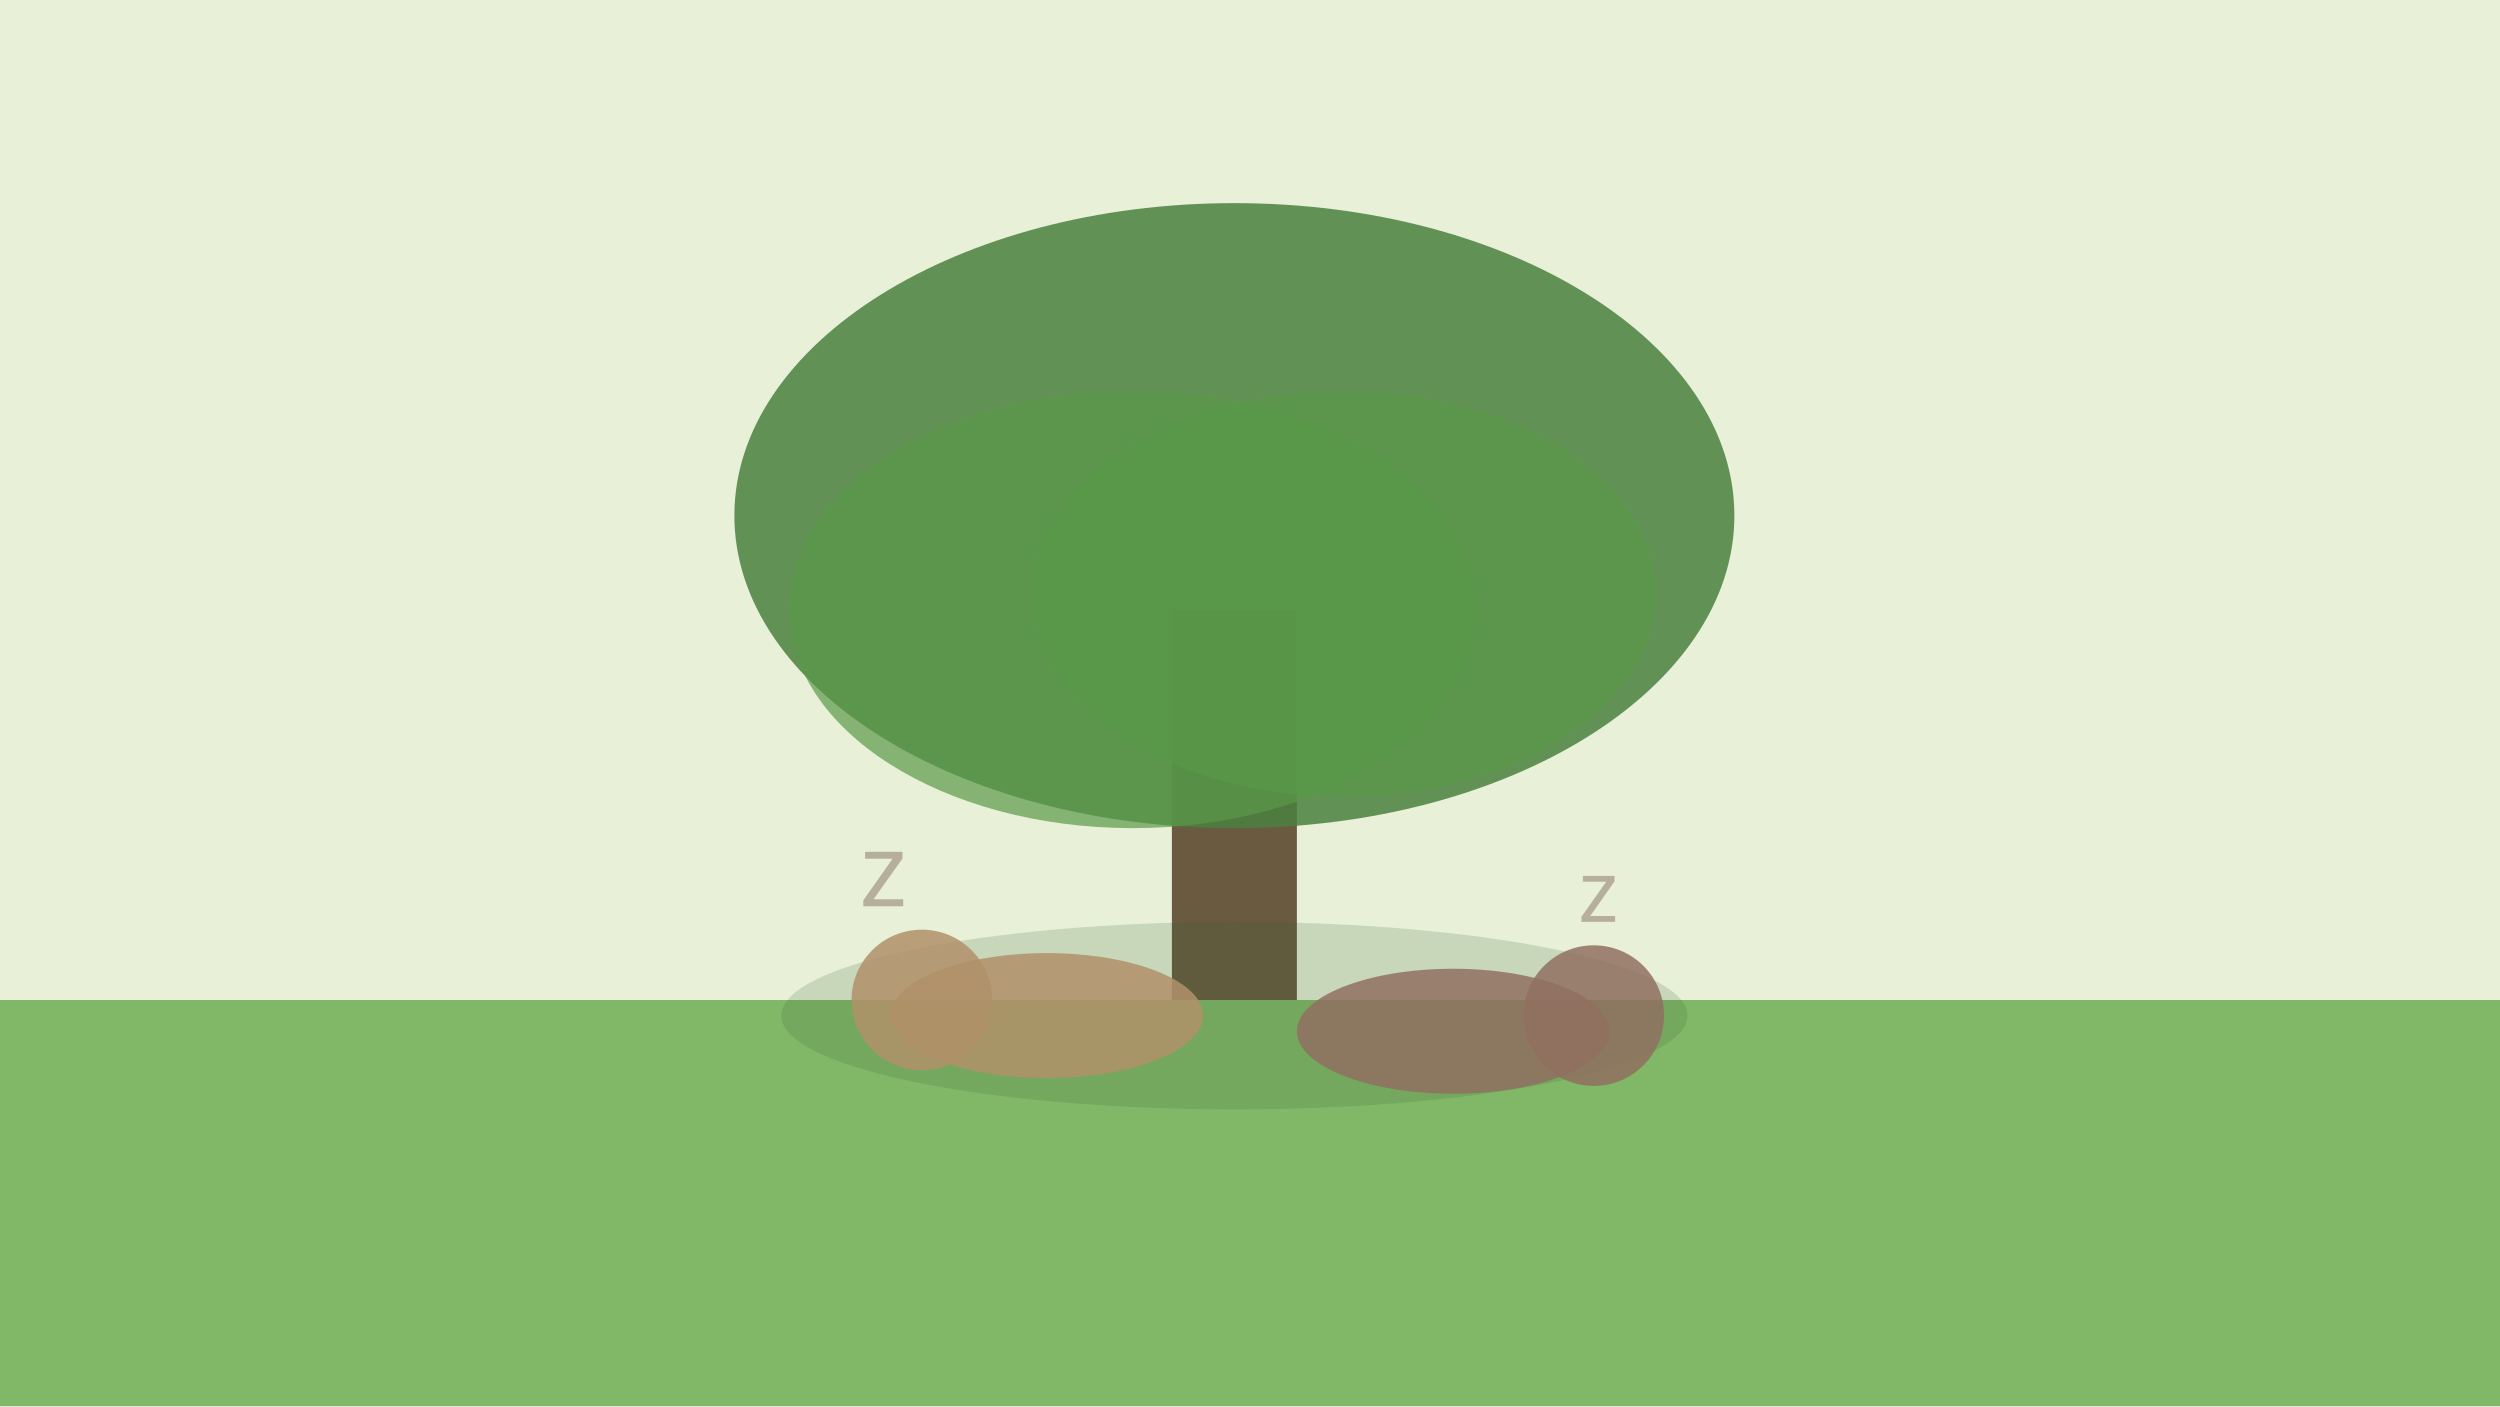
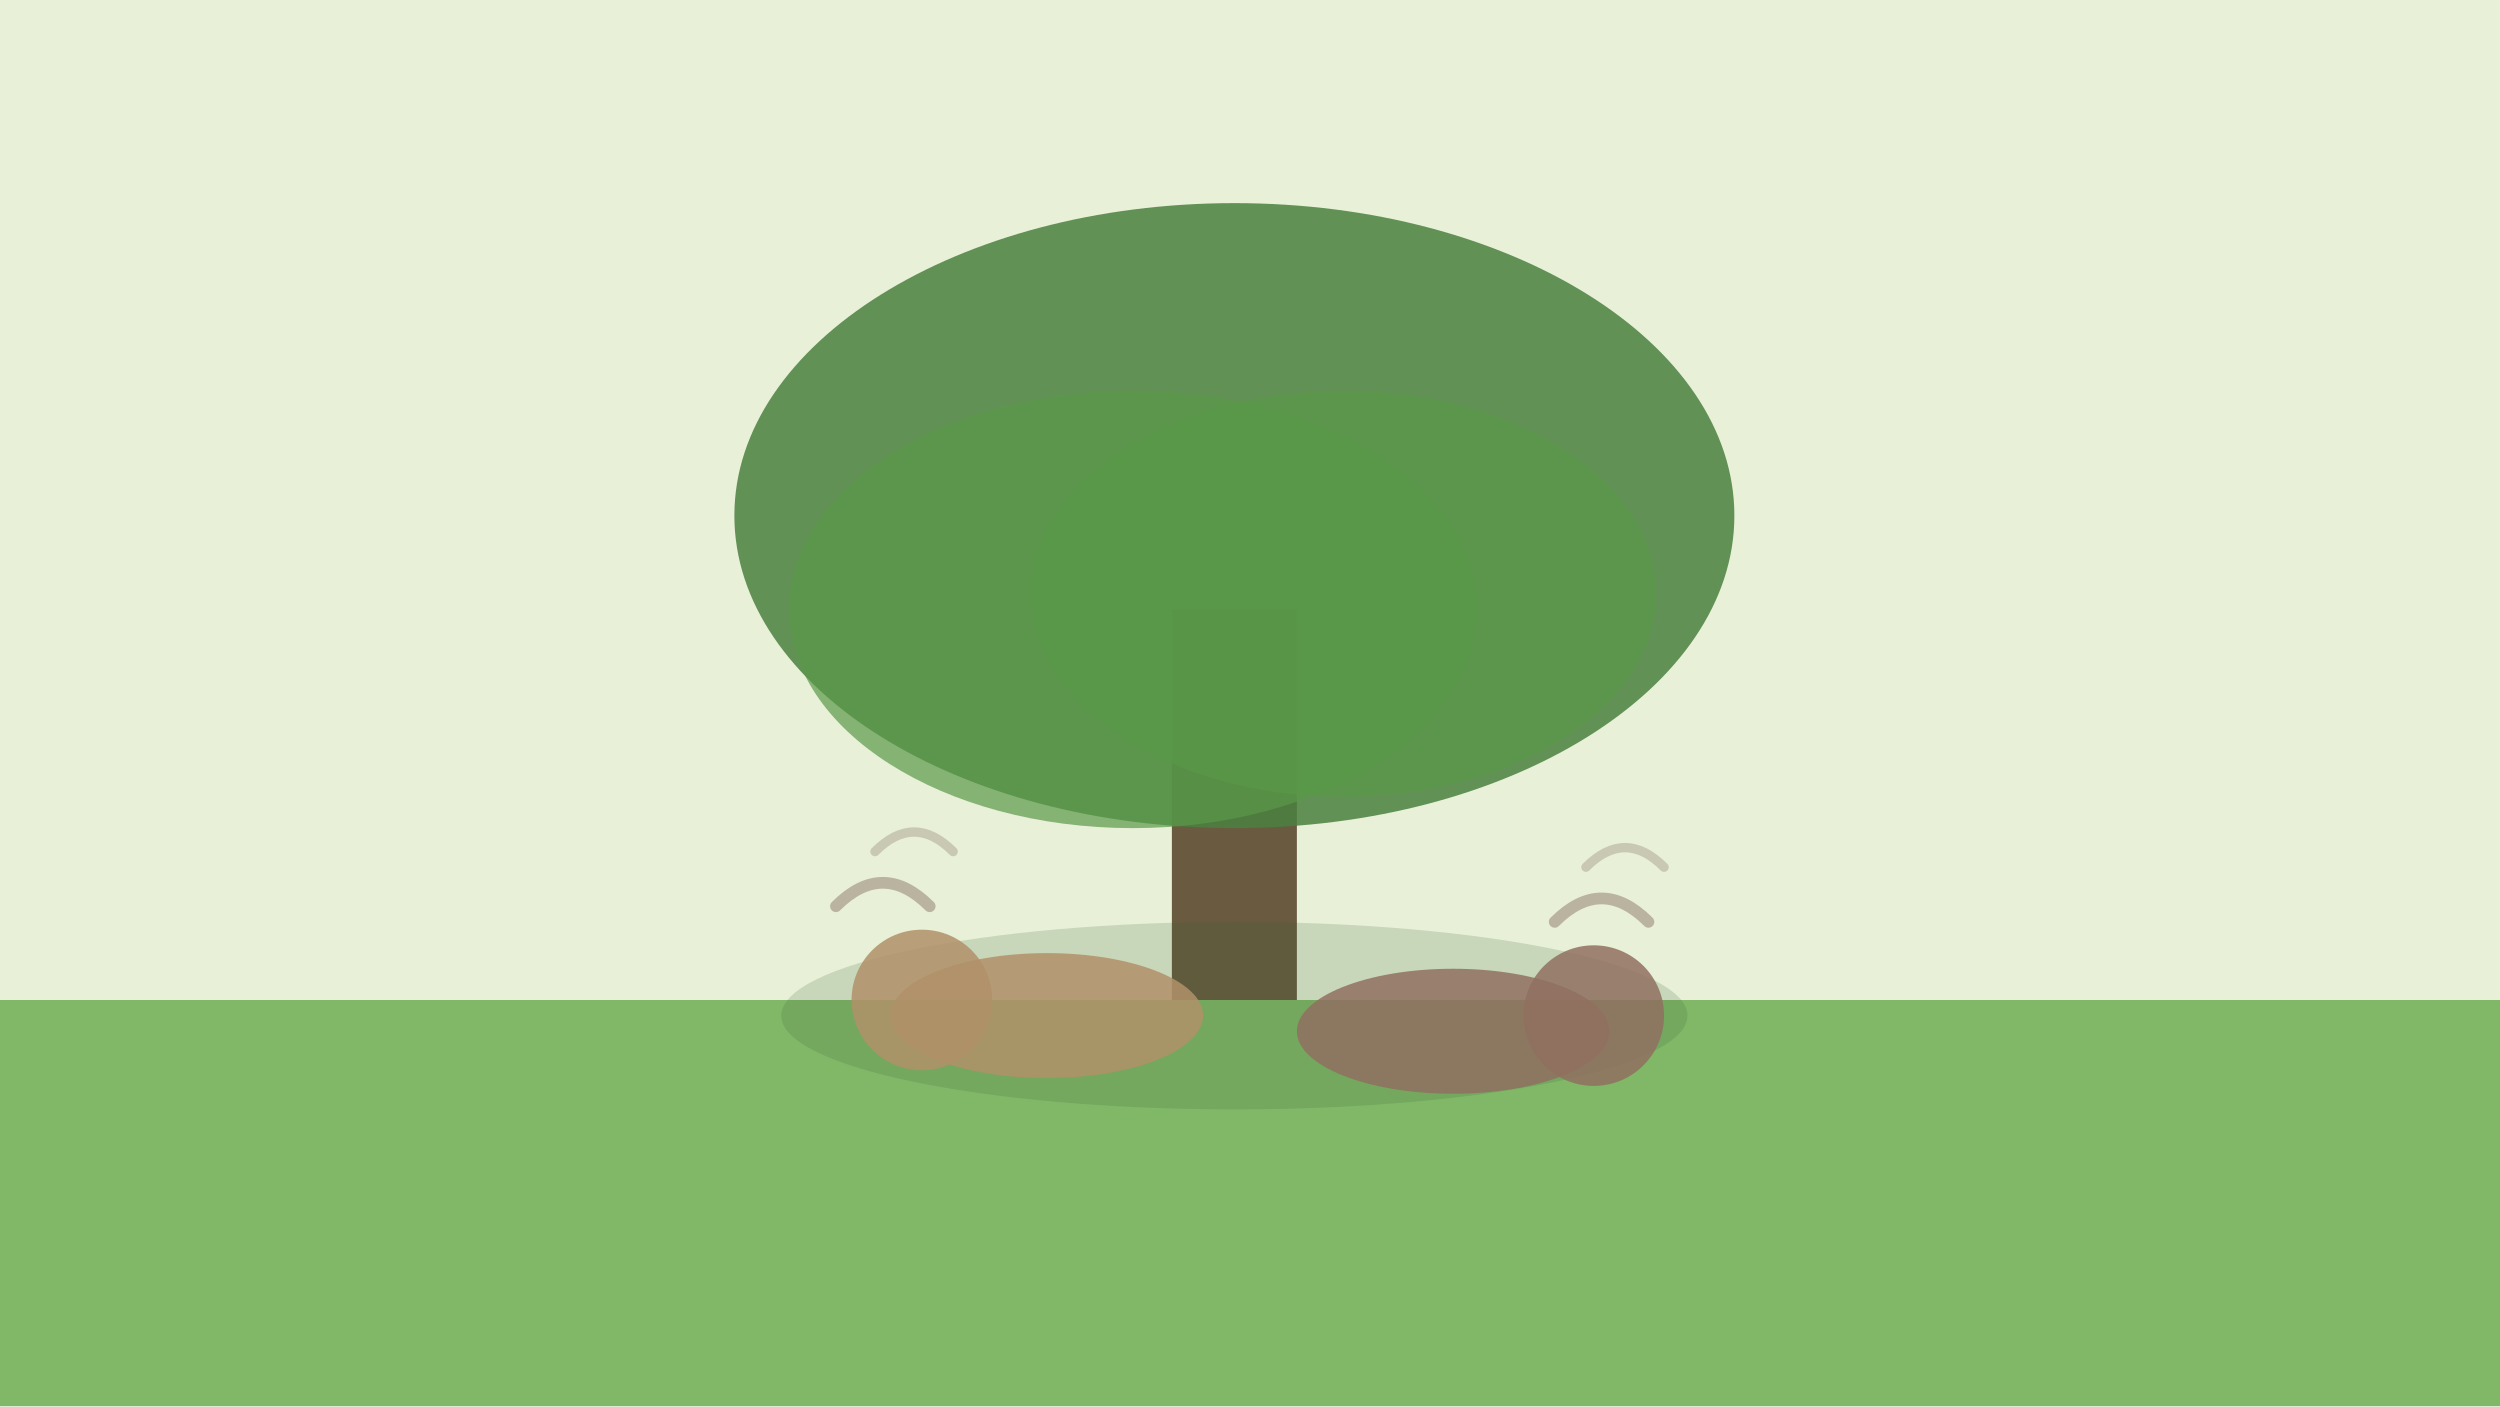
<svg xmlns="http://www.w3.org/2000/svg" viewBox="0 0 320 180" role="img" aria-label="同じ場所で昼寝">
  <rect width="320" height="180" fill="#e8f0d8" />
  <rect y="128" width="320" height="52" fill="#80b868" />
  <rect x="150" y="78" width="16" height="50" fill="#6a5a40" />
  <ellipse cx="158" cy="66" rx="64" ry="40" fill="#4a8040" opacity="0.85" />
  <ellipse cx="145" cy="78" rx="44" ry="28" fill="#5a9848" opacity="0.7" />
  <ellipse cx="172" cy="76" rx="40" ry="26" fill="#5a9848" opacity="0.68" />
  <ellipse cx="158" cy="130" rx="58" ry="12" fill="#3a6030" opacity="0.18" />
  <ellipse cx="134" cy="130" rx="20" ry="8" fill="#b09068" opacity="0.85" />
  <circle cx="118" cy="128" r="9" fill="#b09068" opacity="0.85" />
  <ellipse cx="186" cy="132" rx="20" ry="8" fill="#907060" opacity="0.85" />
  <circle cx="204" cy="130" r="9" fill="#907060" opacity="0.85" />
-   <text x="110" y="116" font-size="13" fill="#7a6050" opacity="0.45" font-family="sans-serif">z</text>
-   <text x="202" y="118" font-size="11" fill="#7a6050" opacity="0.45" font-family="sans-serif">z</text>
+   <path d="M 107 116 Q 113 110 119 116" stroke="#7a6050" stroke-width="1.5" fill="none" opacity="0.42" stroke-linecap="round" />
+   <path d="M 112 109 Q 117 104 122 109" stroke="#7a6050" stroke-width="1.2" fill="none" opacity="0.28" stroke-linecap="round" />
+   <path d="M 199 118 Q 205 112 211 118" stroke="#7a6050" stroke-width="1.5" fill="none" opacity="0.42" stroke-linecap="round" />
+   <path d="M 203 111 Q 208 106 213 111" stroke="#7a6050" stroke-width="1.2" fill="none" opacity="0.28" stroke-linecap="round" />
</svg>
